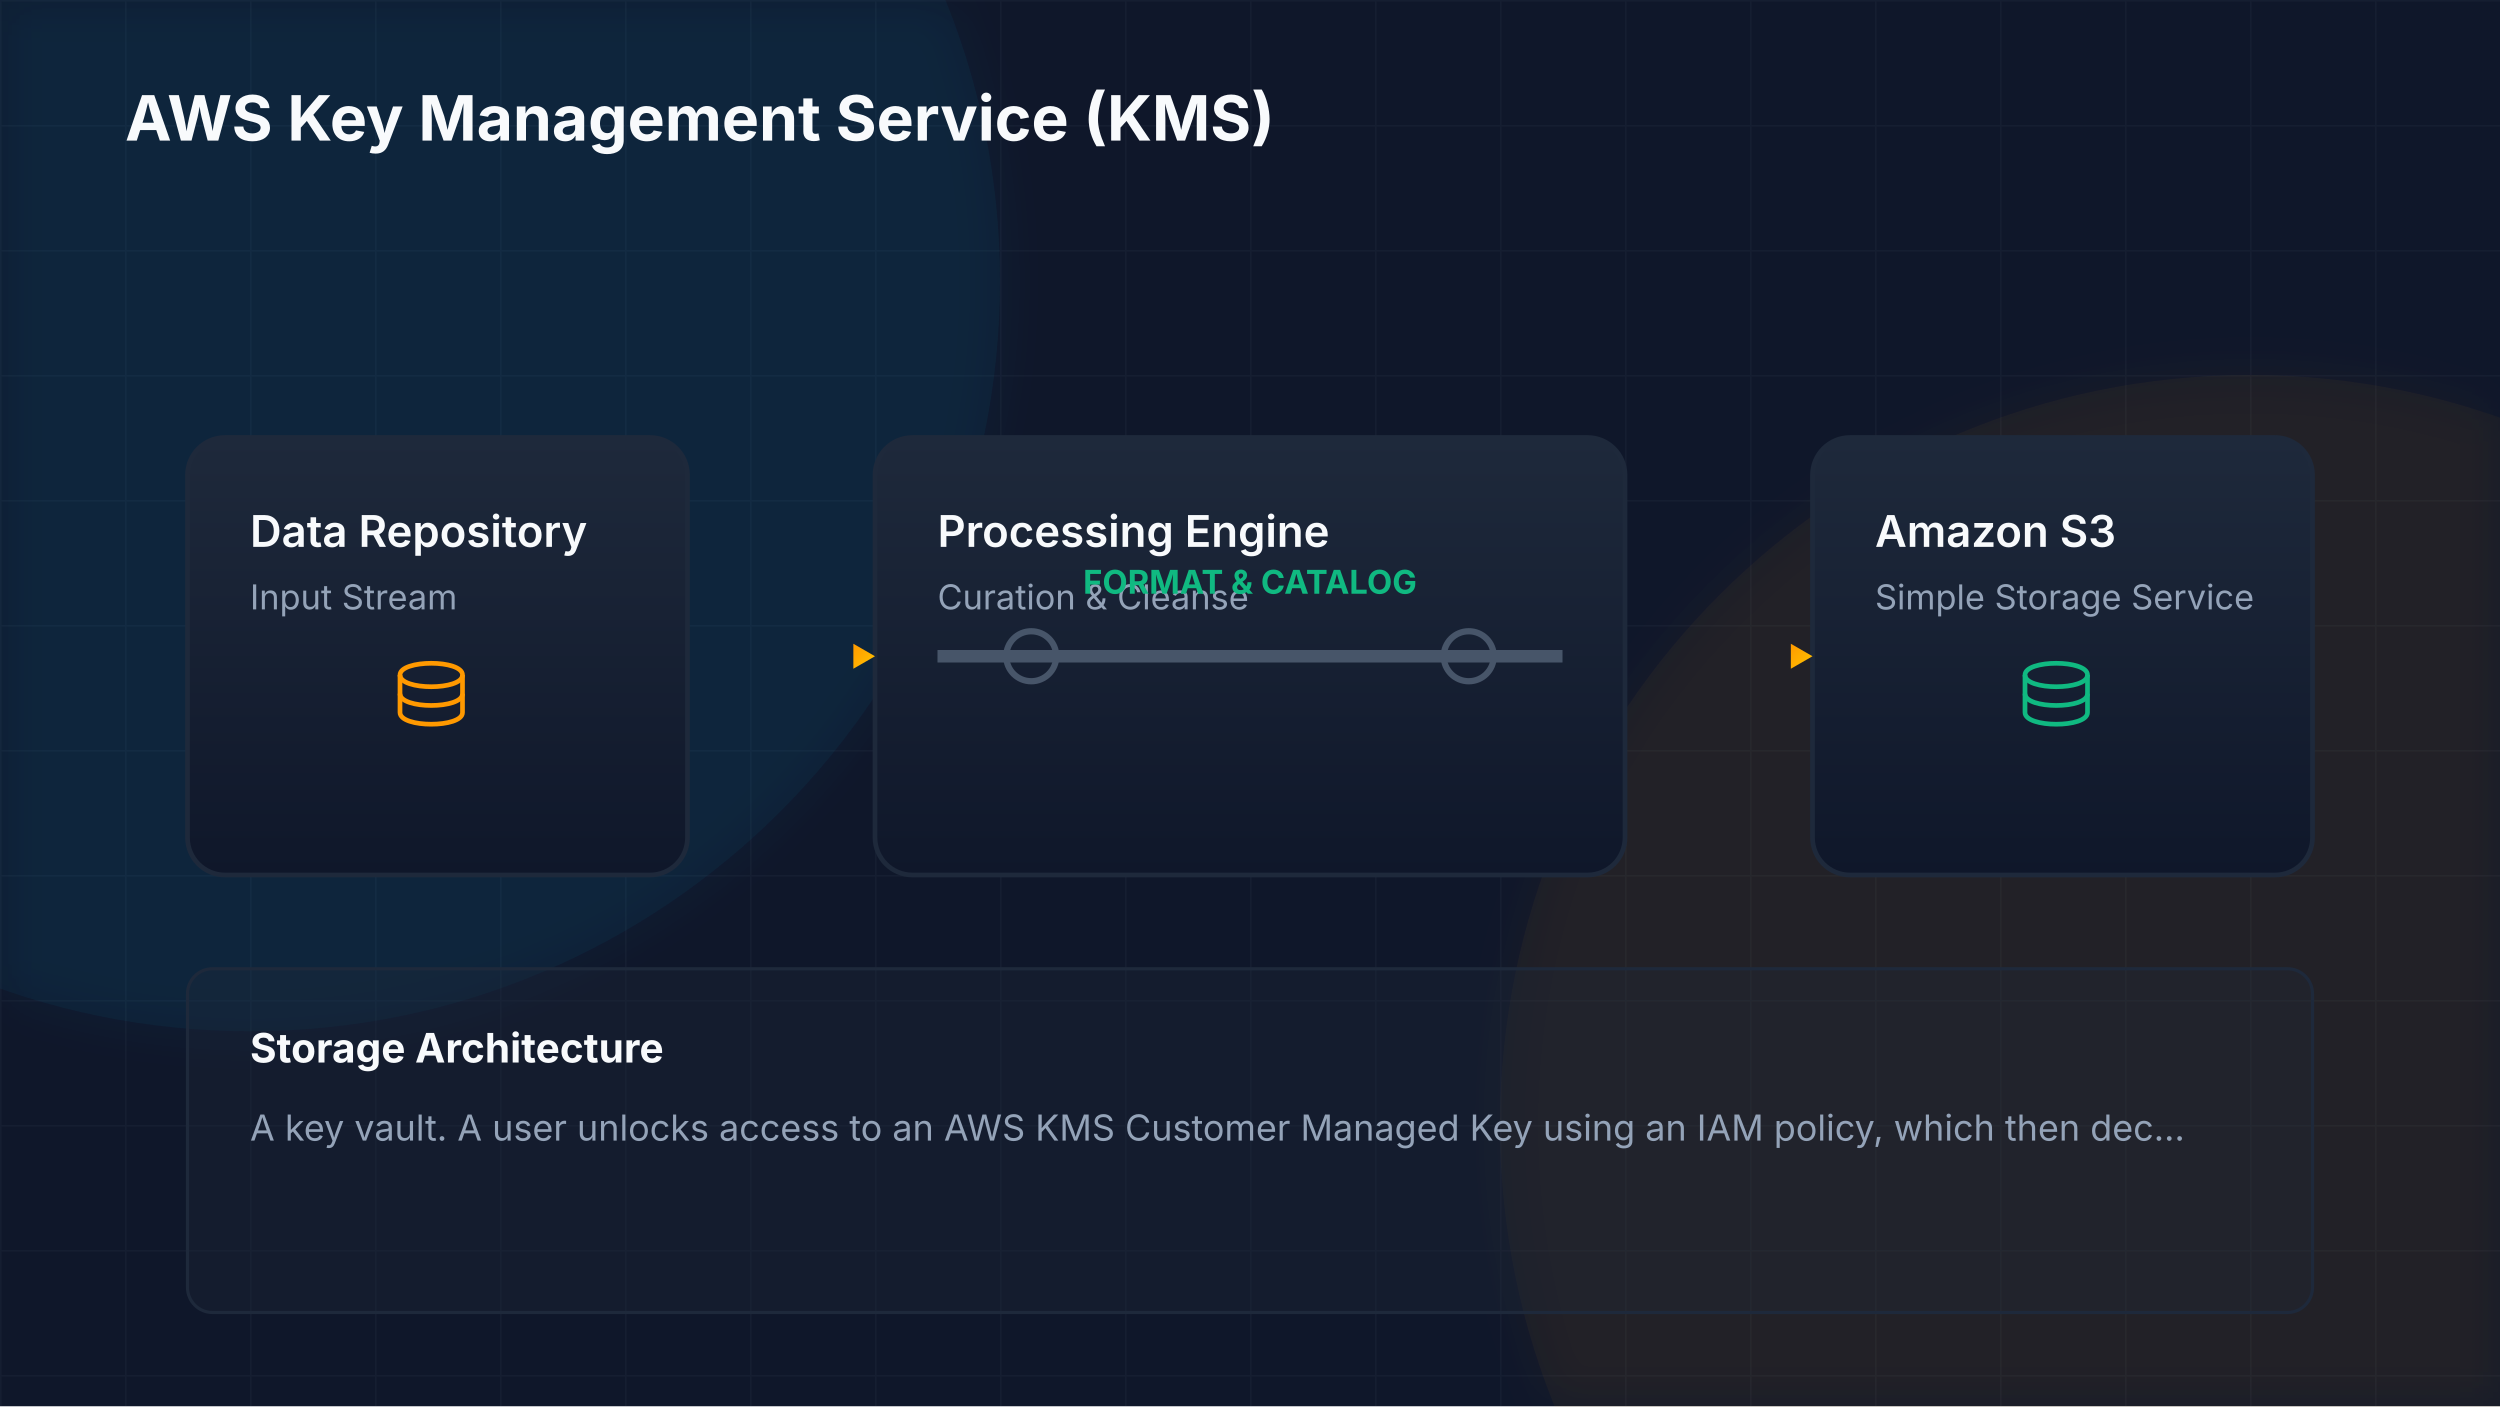
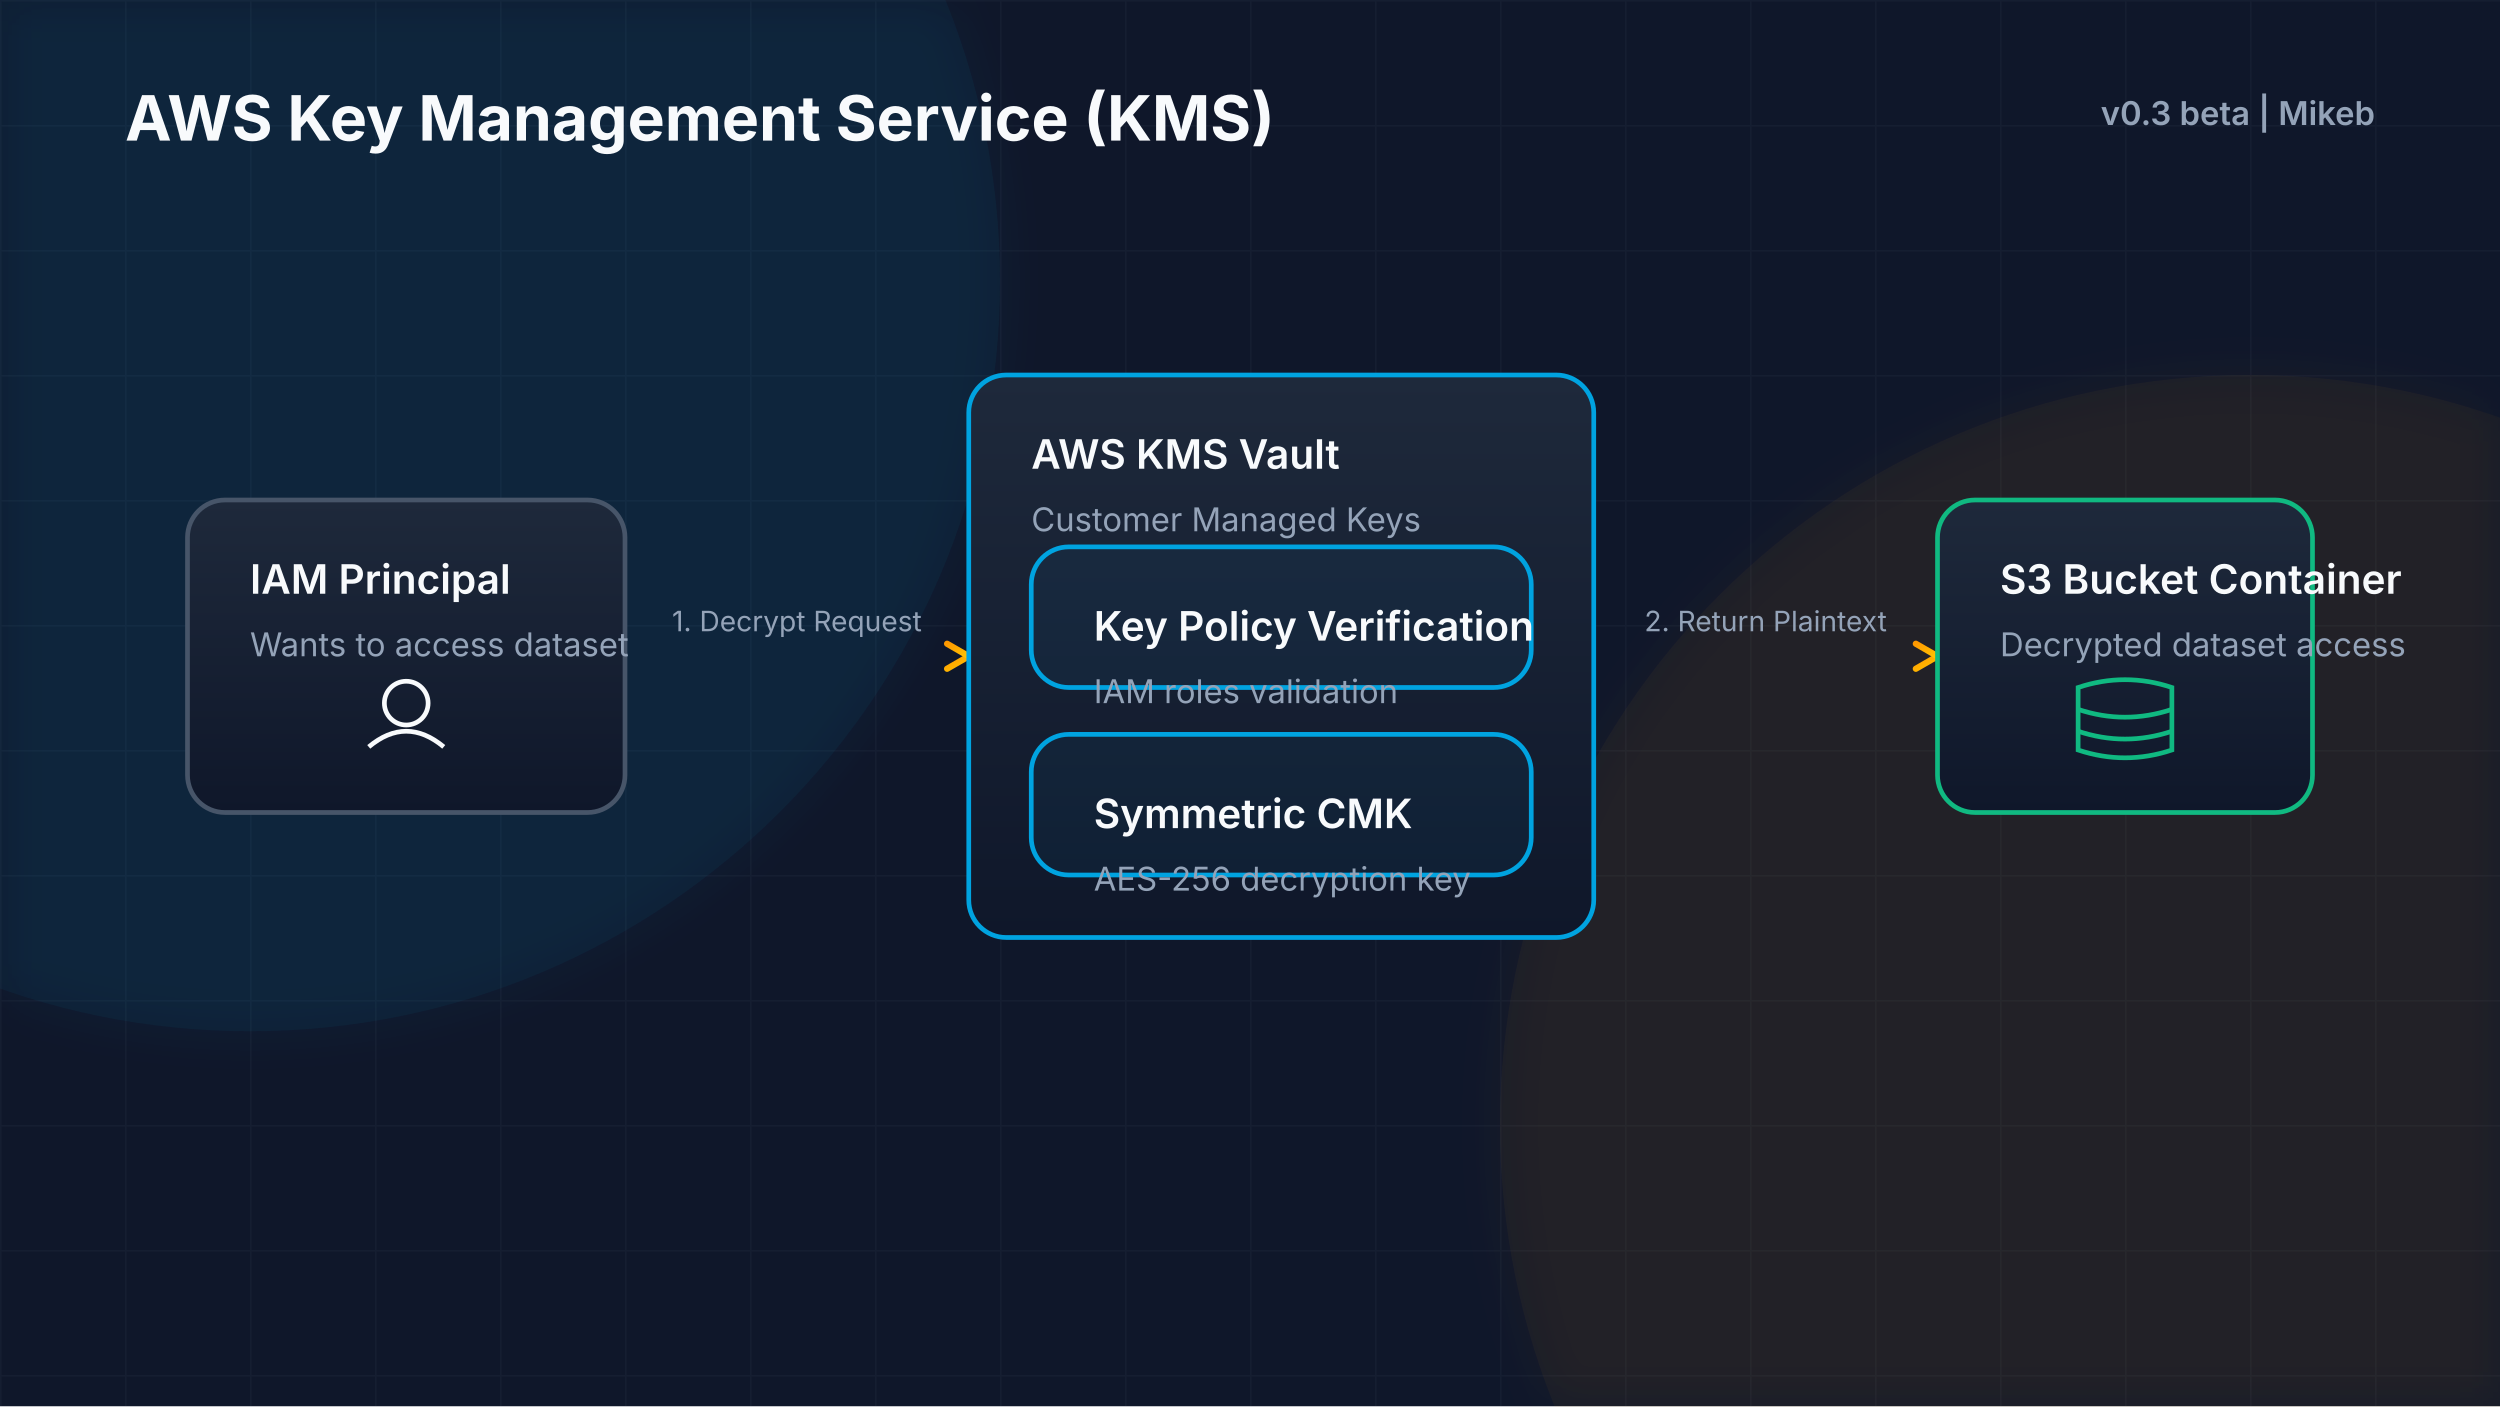
<svg xmlns="http://www.w3.org/2000/svg" viewBox="0 0 800 450" width="100%" height="100%">
  <defs>
    <linearGradient id="aws-orange" x1="0%" y1="0%" x2="100%" y2="100%">
      <stop offset="0%" stop-color="#FF9900" />
      <stop offset="100%" stop-color="#FFC400" />
    </linearGradient>
    <linearGradient id="cloud-blue" x1="0%" y1="0%" x2="100%" y2="100%">
      <stop offset="0%" stop-color="#00A3E0" />
      <stop offset="100%" stop-color="#1D70B8" />
    </linearGradient>
    <linearGradient id="success-green" x1="0%" y1="0%" x2="100%" y2="100%">
      <stop offset="0%" stop-color="#10B981" />
      <stop offset="100%" stop-color="#059669" />
    </linearGradient>
    <linearGradient id="alert-red" x1="0%" y1="0%" x2="100%" y2="100%">
      <stop offset="0%" stop-color="#EF4444" />
      <stop offset="100%" stop-color="#DC2626" />
    </linearGradient>
    <linearGradient id="warning-gold" x1="0%" y1="0%" x2="100%" y2="100%">
      <stop offset="0%" stop-color="#F59E0B" />
      <stop offset="100%" stop-color="#D97706" />
    </linearGradient>
    <linearGradient id="dark-card" x1="0%" y1="0%" x2="0%" y2="100%">
      <stop offset="0%" stop-color="#1E293B" />
      <stop offset="100%" stop-color="#0F172A" />
    </linearGradient>
    <linearGradient id="purple-glow" x1="0%" y1="0%" x2="100%" y2="100%">
      <stop offset="0%" stop-color="#8B5CF6" />
      <stop offset="100%" stop-color="#6D28D9" />
    </linearGradient>
    <filter id="glow-orange" x="-20%" y="-20%" width="140%" height="140%">
      <feGaussianBlur stdDeviation="8" result="blur" />
      <feComposite in="SourceGraphic" in2="blur" operator="over" />
    </filter>
    <filter id="glow-blue" x="-20%" y="-20%" width="140%" height="140%">
      <feGaussianBlur stdDeviation="8" result="blur" />
      <feComposite in="SourceGraphic" in2="blur" operator="over" />
    </filter>
    <pattern id="grid" width="40" height="40" patternUnits="userSpaceOnUse">
      <path d="M 40 0 L 0 0 0 40" fill="none" stroke="rgba(148, 163, 184, 0.05)" stroke-width="1" />
    </pattern>
  </defs>
  <rect width="800" height="450" fill="#0F172A" />
  <rect width="800" height="450" fill="url(#grid)" />
-   <circle cx="80.0" cy="90.0" r="240.0" fill="rgba(0, 163, 224, 0.05)" filter="url(#glow-blue)" />
-   <circle cx="720.0" cy="360.0" r="240.0" fill="rgba(255, 153, 0, 0.04)" filter="url(#glow-orange)" />
+   <circle cx="80" cy="90" r="240" fill="rgba(0, 163, 224, 0.05)" filter="url(#glow-blue)" />
+   <circle cx="720" cy="360" r="240" fill="rgba(255, 153, 0, 0.04)" filter="url(#glow-orange)" />
  <text x="40" y="45" font-family="Inter, system-ui, sans-serif" font-size="20" font-weight="700" fill="#F8FAFC">AWS Key Management Service (KMS)</text>
-   <rect x="60" y="140" width="160" height="140" rx="12" fill="url(#dark-card)" stroke="#1E293B" stroke-width="1.5" />
-   <text x="80" y="175" font-family="Inter, system-ui, sans-serif" font-size="14" font-weight="600" fill="#F8FAFC">Data Repository</text>
-   <text x="80" y="195" font-family="Inter, system-ui, sans-serif" font-size="11" fill="#94A3B8">Input Stream</text>
-   <g transform="translate(128,210)">
-     <path d="M 0 6 C 0 1, 20 1, 20 6 C 20 11, 0 11, 0 6 Z" fill="none" stroke="#FF9900" stroke-width="1.5" />
-     <path d="M 0 6 L 0 12 C 0 17, 20 17, 20 12 L 20 6" fill="none" stroke="#FF9900" stroke-width="1.5" />
-     <path d="M 0 12 L 0 18 C 0 23, 20 23, 20 18 L 20 12" fill="none" stroke="#FF9900" stroke-width="1.5" />
+   <text x="760" y="40" font-family="Inter, system-ui, sans-serif" font-size="10.5" font-weight="600" fill="#94A3B8" text-anchor="end">v0.3 beta | Mikeb</text>
+   <rect x="60" y="160" width="140" height="100" rx="12" fill="url(#dark-card)" stroke="#475569" stroke-width="1.5" />
+   <text x="80" y="190" font-family="Inter, system-ui, sans-serif" font-size="13" font-weight="600" fill="#F8FAFC">IAM Principal</text>
+   <text x="80" y="210" font-family="Inter, system-ui, sans-serif" font-size="10.5" fill="#94A3B8">Wants to access dataset</text>
+   <g transform="translate(115, 215)">
+     <circle cx="15" cy="10" r="7" fill="none" stroke="#F8FAFC" stroke-width="1.5" />
+     <path d="M 3,24 Q 15,14 27,24" fill="none" stroke="#F8FAFC" stroke-width="1.5" />
  </g>
-   <rect x="280" y="140" width="240" height="140" rx="12" fill="url(#dark-card)" stroke="#1E293B" stroke-width="1.5" />
-   <text x="300" y="175" font-family="Inter, system-ui, sans-serif" font-size="14" font-weight="600" fill="#F8FAFC">Processing Engine</text>
-   <text x="300" y="195" font-family="Inter, system-ui, sans-serif" font-size="11" fill="#94A3B8">Curation &amp; Cleanse</text>
-   <line x1="300" y1="210" x2="500" y2="210" stroke="#475569" stroke-width="4" />
-   <circle cx="330" cy="210" r="8" fill="none" stroke="#475569" stroke-width="2" />
-   <circle cx="470" cy="210" r="8" fill="none" stroke="#475569" stroke-width="2" />
-   <text x="400" y="190" font-family="Inter" font-size="10.5" fill="#10B981" font-weight="700" text-anchor="middle">FORMAT &amp; CATALOG</text>
-   <rect x="580" y="140" width="160" height="140" rx="12" fill="url(#dark-card)" stroke="#1E293B" stroke-width="1.5" />
-   <text x="600" y="175" font-family="Inter, system-ui, sans-serif" font-size="14" font-weight="600" fill="#F8FAFC">Amazon S3</text>
-   <text x="600" y="195" font-family="Inter, system-ui, sans-serif" font-size="11" fill="#94A3B8">Simple Storage Service</text>
-   <g transform="translate(648,210)">
-     <path d="M 0 6 C 0 1, 20 1, 20 6 C 20 11, 0 11, 0 6 Z" fill="none" stroke="#10B981" stroke-width="1.5" />
-     <path d="M 0 6 L 0 12 C 0 17, 20 17, 20 12 L 20 6" fill="none" stroke="#10B981" stroke-width="1.5" />
-     <path d="M 0 12 L 0 18 C 0 23, 20 23, 20 18 L 20 12" fill="none" stroke="#10B981" stroke-width="1.5" />
+   <line x1="200" y1="210" x2="310" y2="210" stroke="url(#aws-orange)" stroke-width="2" stroke-linecap="round" />
+   <line x1="310" y1="210" x2="303.072" y2="214.0" stroke="url(#aws-orange)" stroke-width="2" stroke-linecap="round" />
+   <line x1="310" y1="210" x2="303.072" y2="206.0" stroke="url(#aws-orange)" stroke-width="2" stroke-linecap="round" />
+   <text x="255.0" y="202.0" font-family="Inter" font-size="9" fill="#94A3B8" text-anchor="middle">1. Decrypt Request</text>
+   <rect x="310" y="120" width="200" height="180" rx="12" fill="url(#dark-card)" stroke="#00A3E0" stroke-width="1.5" />
+   <text x="330" y="150" font-family="Inter, system-ui, sans-serif" font-size="13" font-weight="600" fill="#F8FAFC">AWS KMS Vault</text>
+   <text x="330" y="170" font-family="Inter, system-ui, sans-serif" font-size="10.5" fill="#94A3B8">Customer Managed Keys</text>
+   <rect x="330" y="175" width="160" height="45" rx="12" fill="rgba(0,163,224,0.05)" stroke="#00A3E0" stroke-width="1.5" />
+   <text x="350" y="205" font-family="Inter, system-ui, sans-serif" font-size="13" font-weight="600" fill="#F8FAFC">Key Policy Verification</text>
+   <text x="350" y="225" font-family="Inter, system-ui, sans-serif" font-size="10.5" fill="#94A3B8">IAM roles validation</text>
+   <rect x="330" y="235" width="160" height="45" rx="12" fill="rgba(0,163,224,0.05)" stroke="#00A3E0" stroke-width="1.5" />
+   <text x="350" y="265" font-family="Inter, system-ui, sans-serif" font-size="13" font-weight="600" fill="#F8FAFC">Symmetric CMK</text>
+   <text x="350" y="285" font-family="Inter, system-ui, sans-serif" font-size="10.5" fill="#94A3B8">AES-256 decryption key</text>
+   <line x1="510" y1="210" x2="620" y2="210" stroke="url(#aws-orange)" stroke-width="2" stroke-linecap="round" />
+   <line x1="620" y1="210" x2="613.072" y2="214.0" stroke="url(#aws-orange)" stroke-width="2" stroke-linecap="round" />
+   <line x1="620" y1="210" x2="613.072" y2="206.0" stroke="url(#aws-orange)" stroke-width="2" stroke-linecap="round" />
+   <text x="565.0" y="202.0" font-family="Inter" font-size="9" fill="#94A3B8" text-anchor="middle">2. Return Plaintext</text>
+   <rect x="620" y="160" width="120" height="100" rx="12" fill="url(#dark-card)" stroke="#10B981" stroke-width="1.5" />
+   <text x="640" y="190" font-family="Inter, system-ui, sans-serif" font-size="13" font-weight="600" fill="#F8FAFC">S3 Bucket Container</text>
+   <text x="640" y="210" font-family="Inter, system-ui, sans-serif" font-size="10.5" fill="#94A3B8">Decrypted dataset access</text>
+   <g transform="translate(665, 215)">
+     <path d="M 0,5 Q 15,0 30,5 L 30,25 Q 15,30 0,25 Z" fill="none" stroke="#10B981" stroke-width="1.5" />
+     <path d="M 0,12 Q 15,17 30,12" fill="none" stroke="#10B981" stroke-width="1.5" />
+     <path d="M 0,19 Q 15,24 30,19" fill="none" stroke="#10B981" stroke-width="1.5" />
  </g>
-   <line x1="220" y1="210" x2="280" y2="210" stroke="url(#aws-orange)" stroke-width="2" />
-   <path d="M 280 210 L 273.072 214.0 L 273.072 206.0 Z" fill="url(#aws-orange)" />
-   <line x1="520" y1="210" x2="580" y2="210" stroke="url(#aws-orange)" stroke-width="2" />
-   <path d="M 580 210 L 573.072 214.0 L 573.072 206.0 Z" fill="url(#aws-orange)" />
-   <rect x="60" y="310" width="680" height="110" rx="8" fill="rgba(30,41,59,0.3)" stroke="#1E293B" stroke-width="1" />
-   <text x="80" y="340" font-family="Inter, sans-serif" font-size="13" font-weight="700" fill="#F8FAFC">Storage Architecture</text>
-   <text x="80" y="365" font-family="Inter, sans-serif" font-size="11.5" fill="#94A3B8">A key vault. A user unlocks access to an AWS KMS Customer Managed Key using an IAM policy, which then dec...</text>
</svg>
